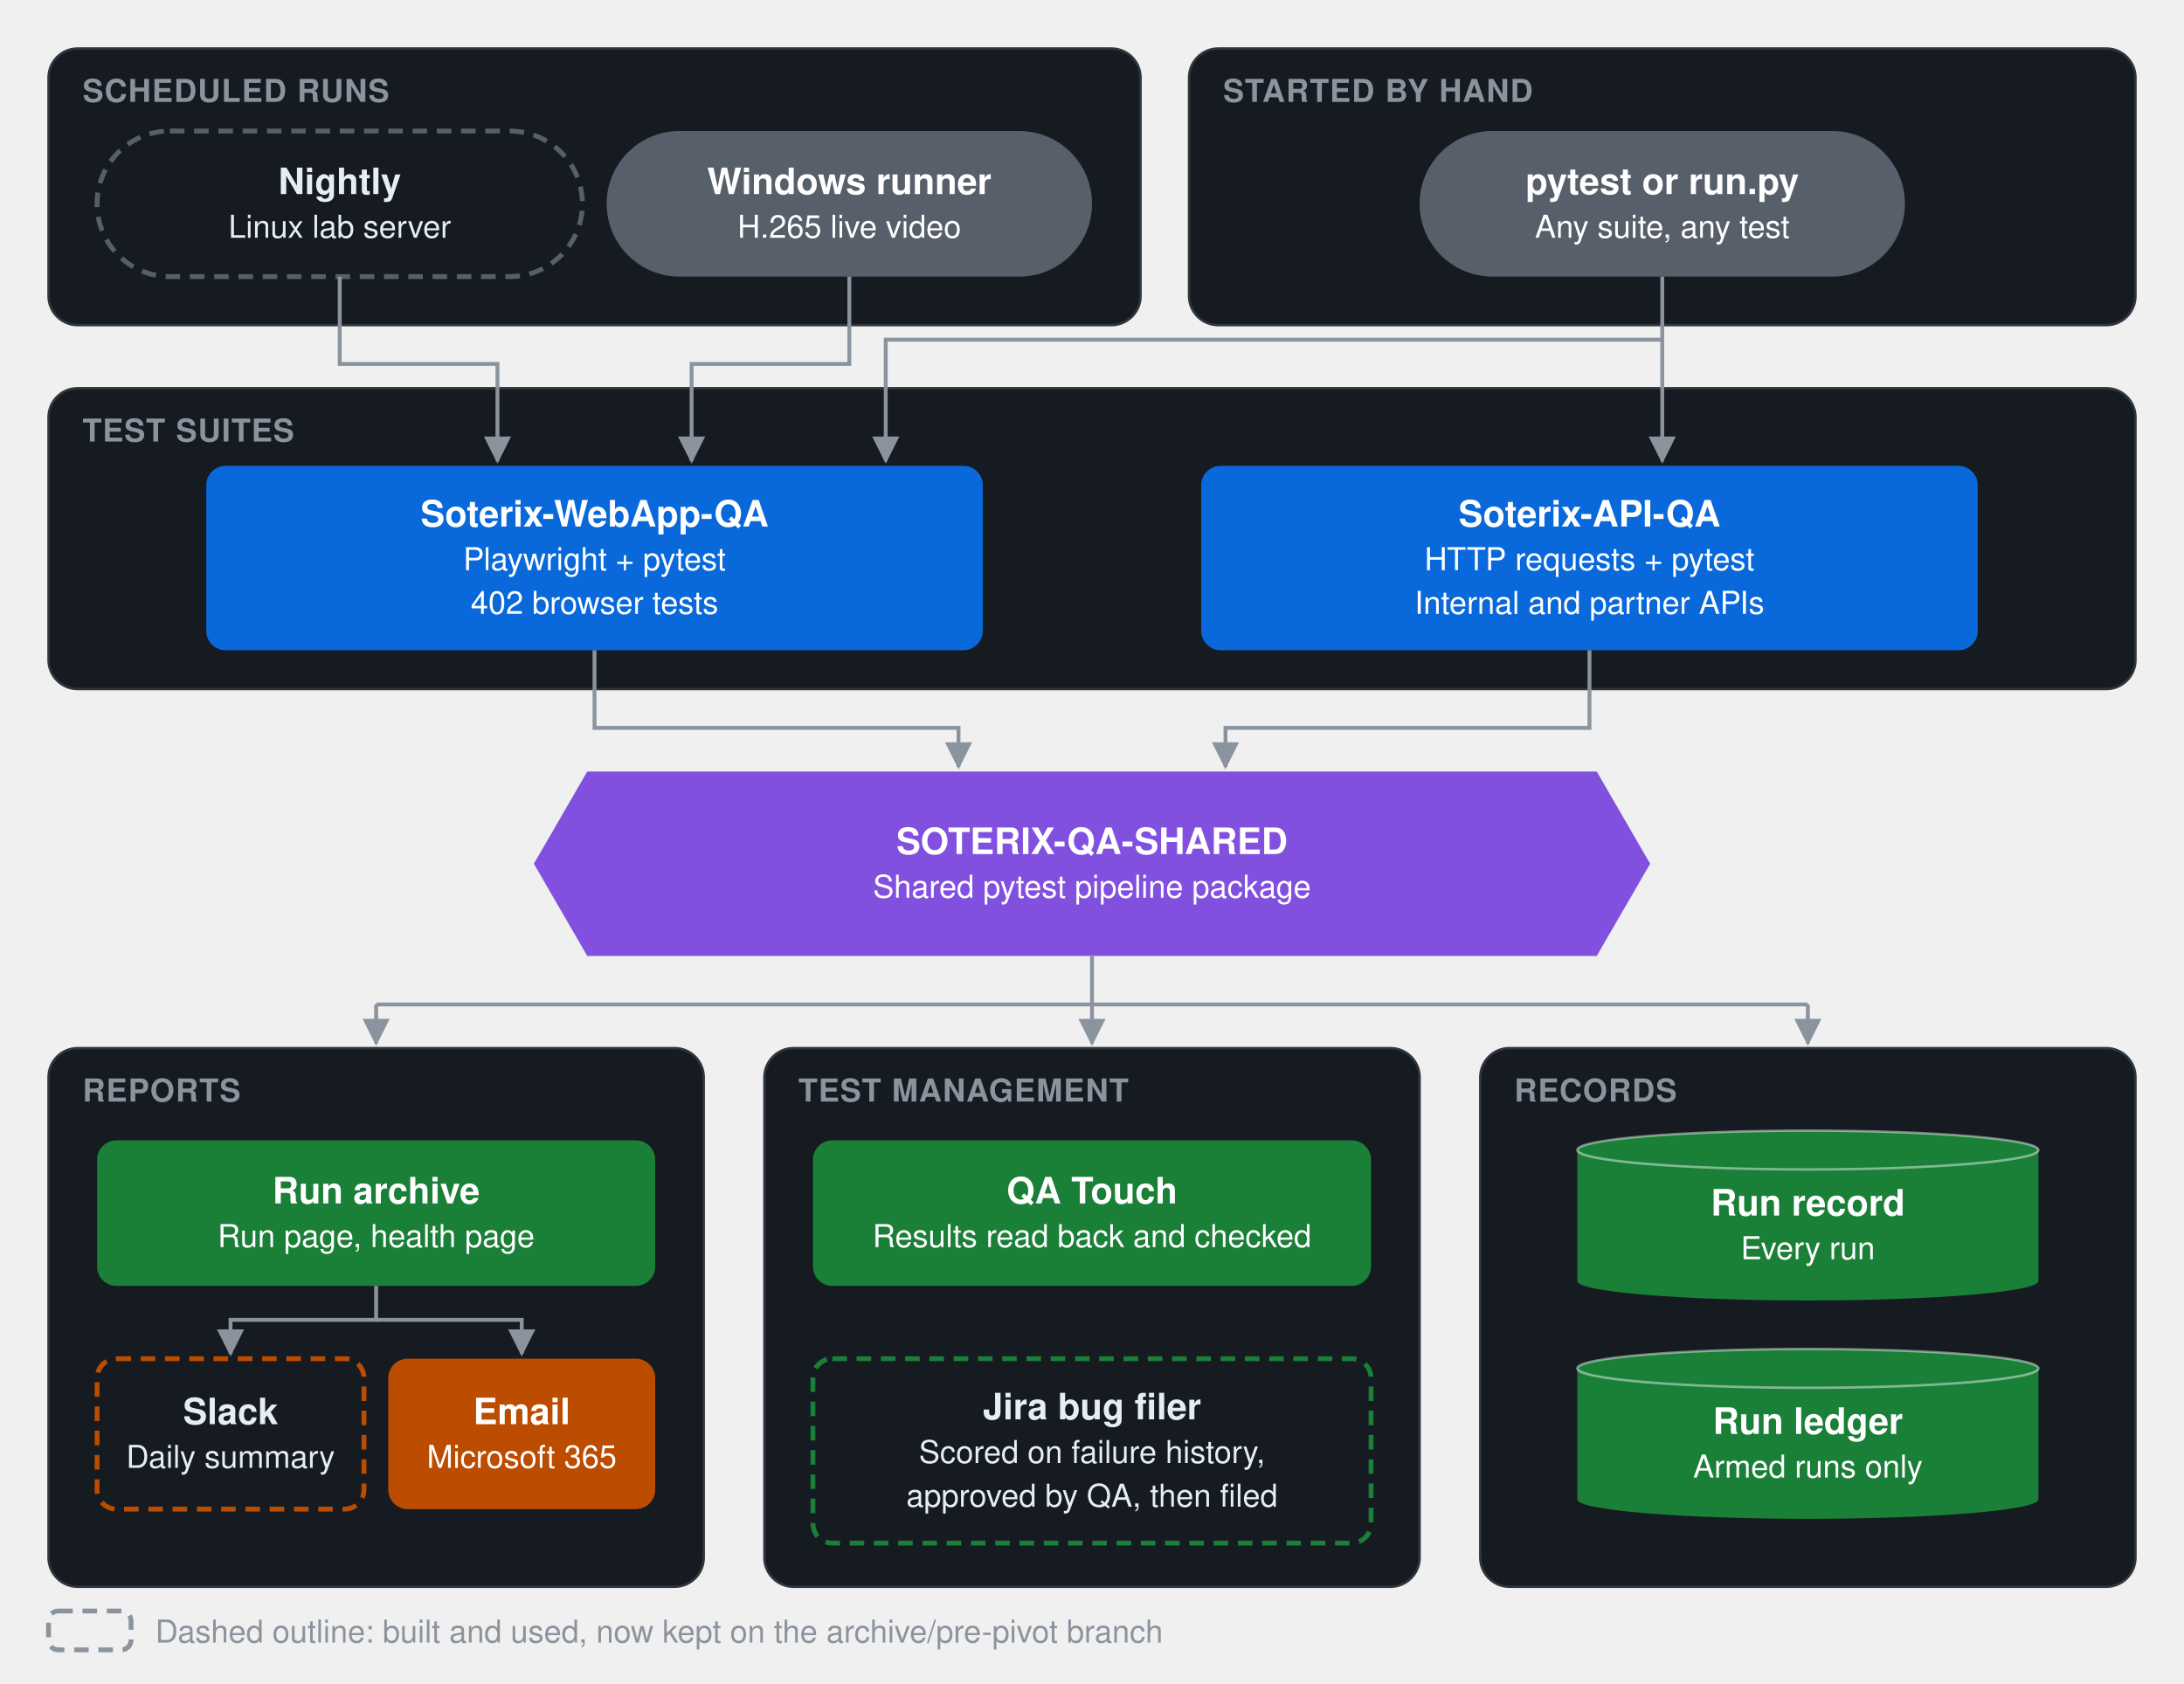
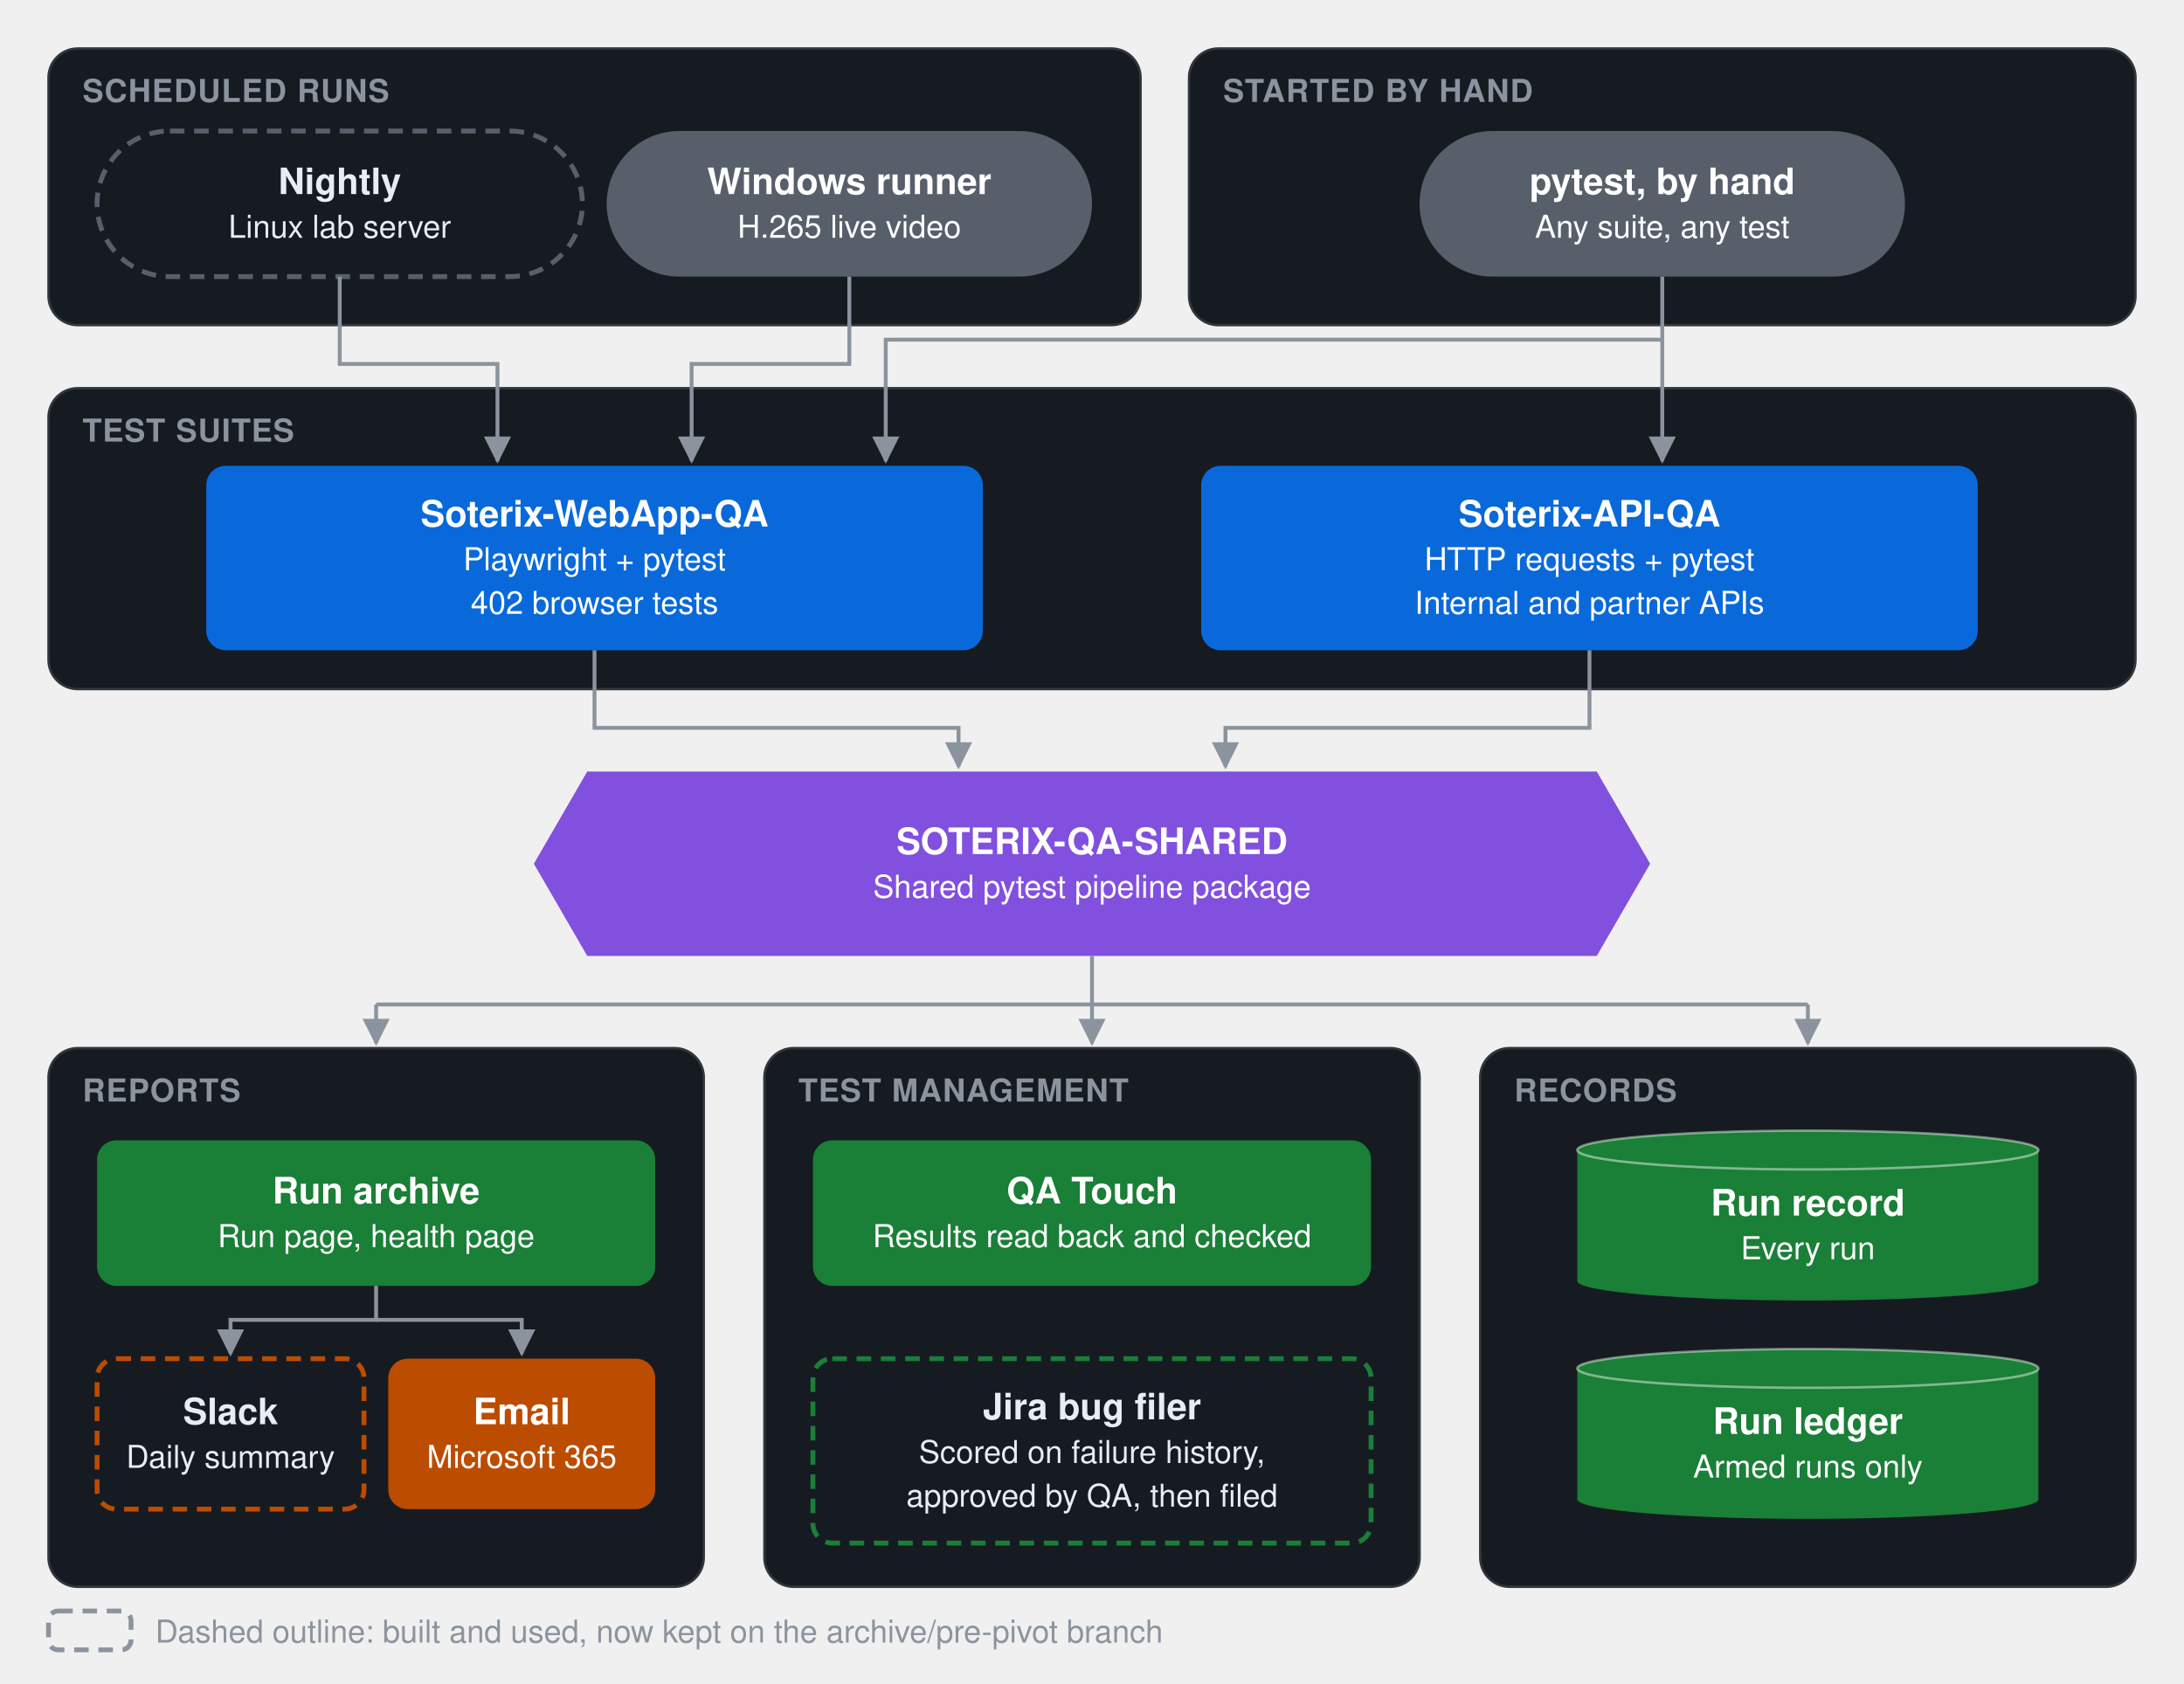
<svg xmlns="http://www.w3.org/2000/svg" width="900" height="694" viewBox="0 0 900 694" font-family="-apple-system, 'Segoe UI', Helvetica, Arial, sans-serif" role="img" aria-label="A Windows runner and, earlier, a Linux nightly ran the browser suite; a person can start either suite. Both run through the shared pytest pipeline, which produces the run archive, email reports, the QA Touch upload and run records. The nightly, the Slack post and the Jira bug filer are kept on the archive branch.">
  <defs>
    <marker id="arrow" viewBox="0 0 10 10" refX="9" refY="5" markerWidth="7" markerHeight="7" orient="auto-start-reverse">
      <path d="M0,0 L10,5 L0,10 z" fill="#8b949e" />
    </marker>
  </defs>
  <rect x="20" y="20" width="450" height="114" rx="12" fill="#161b22" stroke="#30363d" />
  <text x="34" y="42" font-size="13" font-weight="600" fill="#8b949e" letter-spacing="0.4">SCHEDULED RUNS</text>
  <rect x="40" y="54" width="200" height="60" rx="30.0" fill="none" stroke="#57606a" stroke-width="2" stroke-dasharray="6 4" />
  <text x="140.0" y="80.0" text-anchor="middle" font-size="15" font-weight="600" fill="#e6edf3">Nightly</text>
  <text x="140.0" y="98.0" text-anchor="middle" font-size="13" font-weight="400" fill="#e6edf3">Linux lab server</text>
  <rect x="250" y="54" width="200" height="60" rx="30.0" fill="#57606a" />
  <text x="350.0" y="80.0" text-anchor="middle" font-size="15" font-weight="600" fill="#ffffff">Windows runner</text>
  <text x="350.0" y="98.0" text-anchor="middle" font-size="13" font-weight="400" fill="#ffffff">H.265 live video</text>
  <rect x="490" y="20" width="390" height="114" rx="12" fill="#161b22" stroke="#30363d" />
  <text x="504" y="42" font-size="13" font-weight="600" fill="#8b949e" letter-spacing="0.4">STARTED BY HAND</text>
  <rect x="585" y="54" width="200" height="60" rx="30.0" fill="#57606a" />
-   <text x="685.0" y="80.0" text-anchor="middle" font-size="15" font-weight="600" fill="#ffffff">pytest or run.py</text>
+   <text x="685.0" y="80.0" text-anchor="middle" font-size="15" font-weight="600" fill="#ffffff">pytest, by hand</text>
  <text x="685.0" y="98.0" text-anchor="middle" font-size="13" font-weight="400" fill="#ffffff">Any suite, any test</text>
  <rect x="20" y="160" width="860" height="124" rx="12" fill="#161b22" stroke="#30363d" />
  <text x="34" y="182" font-size="13" font-weight="600" fill="#8b949e" letter-spacing="0.4">TEST SUITES</text>
  <rect x="85" y="192" width="320" height="76" rx="8" fill="#0969da" />
  <text x="245.0" y="217.0" text-anchor="middle" font-size="15" font-weight="600" fill="#ffffff">Soterix-WebApp-QA</text>
  <text x="245.0" y="235.0" text-anchor="middle" font-size="13" font-weight="400" fill="#ffffff">Playwright + pytest</text>
  <text x="245.0" y="253.0" text-anchor="middle" font-size="13" font-weight="400" fill="#ffffff">402 browser tests</text>
  <rect x="495" y="192" width="320" height="76" rx="8" fill="#0969da" />
  <text x="655.0" y="217.0" text-anchor="middle" font-size="15" font-weight="600" fill="#ffffff">Soterix-API-QA</text>
  <text x="655.0" y="235.0" text-anchor="middle" font-size="13" font-weight="400" fill="#ffffff">HTTP requests + pytest</text>
  <text x="655.0" y="253.0" text-anchor="middle" font-size="13" font-weight="400" fill="#ffffff">Internal and partner APIs</text>
  <polygon points="242.0,318 658.0,318 680.0,356.0 658.0,394 242.0,394 220.0,356.0" fill="#8250df" />
  <text x="450" y="352.0" text-anchor="middle" font-size="15" font-weight="600" fill="#ffffff">SOTERIX-QA-SHARED</text>
  <text x="450" y="370.0" text-anchor="middle" font-size="13" font-weight="400" fill="#ffffff">Shared pytest pipeline package</text>
  <rect x="20" y="432" width="270" height="222" rx="12" fill="#161b22" stroke="#30363d" />
  <text x="34" y="454" font-size="13" font-weight="600" fill="#8b949e" letter-spacing="0.4">REPORTS</text>
  <rect x="315" y="432" width="270" height="222" rx="12" fill="#161b22" stroke="#30363d" />
  <text x="329" y="454" font-size="13" font-weight="600" fill="#8b949e" letter-spacing="0.4">TEST MANAGEMENT</text>
  <rect x="610" y="432" width="270" height="222" rx="12" fill="#161b22" stroke="#30363d" />
  <text x="624" y="454" font-size="13" font-weight="600" fill="#8b949e" letter-spacing="0.4">RECORDS</text>
  <rect x="40" y="470" width="230" height="60" rx="8" fill="#1a7f37" />
  <text x="155.0" y="496.0" text-anchor="middle" font-size="15" font-weight="600" fill="#ffffff">Run archive</text>
  <text x="155.0" y="514.0" text-anchor="middle" font-size="13" font-weight="400" fill="#ffffff">Run page, health page</text>
  <rect x="40" y="560" width="110" height="62" rx="8" fill="none" stroke="#bc4c00" stroke-width="2" stroke-dasharray="6 4" />
  <text x="95.0" y="587.0" text-anchor="middle" font-size="15" font-weight="600" fill="#e6edf3">Slack</text>
  <text x="95.0" y="605.0" text-anchor="middle" font-size="13" font-weight="400" fill="#e6edf3">Daily summary</text>
  <rect x="160" y="560" width="110" height="62" rx="8" fill="#bc4c00" />
  <text x="215.0" y="587.0" text-anchor="middle" font-size="15" font-weight="600" fill="#ffffff">Email</text>
  <text x="215.0" y="605.0" text-anchor="middle" font-size="13" font-weight="400" fill="#ffffff">Microsoft 365</text>
  <rect x="335" y="470" width="230" height="60" rx="8" fill="#1a7f37" />
  <text x="450.0" y="496.0" text-anchor="middle" font-size="15" font-weight="600" fill="#ffffff">QA Touch</text>
  <text x="450.0" y="514.0" text-anchor="middle" font-size="13" font-weight="400" fill="#ffffff">Results read back and checked</text>
  <rect x="335" y="560" width="230" height="76" rx="8" fill="none" stroke="#1a7f37" stroke-width="2" stroke-dasharray="6 4" />
  <text x="450.0" y="585.0" text-anchor="middle" font-size="15" font-weight="600" fill="#e6edf3">Jira bug filer</text>
  <text x="450.0" y="603.0" text-anchor="middle" font-size="13" font-weight="400" fill="#e6edf3">Scored on failure history,</text>
  <text x="450.0" y="621.0" text-anchor="middle" font-size="13" font-weight="400" fill="#e6edf3">approved by QA, then filed</text>
  <path d="M650,474 L650,528 A95.0,8 0 0 0 840,528 L840,474 Z" fill="#1a7f37" />
  <ellipse cx="745.0" cy="474" rx="95.0" ry="8" fill="#1a7f37" stroke="#ffffff" stroke-opacity="0.45" />
  <text x="745.0" y="501.0" text-anchor="middle" font-size="15" font-weight="600" fill="#ffffff">Run record</text>
  <text x="745.0" y="519.0" text-anchor="middle" font-size="13" font-weight="400" fill="#ffffff">Every run</text>
  <path d="M650,564 L650,618 A95.0,8 0 0 0 840,618 L840,564 Z" fill="#1a7f37" />
  <ellipse cx="745.0" cy="564" rx="95.0" ry="8" fill="#1a7f37" stroke="#ffffff" stroke-opacity="0.45" />
  <text x="745.0" y="591.0" text-anchor="middle" font-size="15" font-weight="600" fill="#ffffff">Run ledger</text>
  <text x="745.0" y="609.0" text-anchor="middle" font-size="13" font-weight="400" fill="#ffffff">Armed runs only</text>
  <path d="M140,114 L140,150 L205,150 L205,190" fill="none" stroke="#8b949e" stroke-width="1.6" marker-end="url(#arrow)" />
  <path d="M350,114 L350,150 L285,150 L285,190" fill="none" stroke="#8b949e" stroke-width="1.6" marker-end="url(#arrow)" />
  <path d="M685,114 L685,190" fill="none" stroke="#8b949e" stroke-width="1.6" marker-end="url(#arrow)" />
  <path d="M685,140 L365,140 L365,190" fill="none" stroke="#8b949e" stroke-width="1.6" marker-end="url(#arrow)" />
  <path d="M245,268 L245,300 L395,300 L395,316" fill="none" stroke="#8b949e" stroke-width="1.6" marker-end="url(#arrow)" />
  <path d="M655,268 L655,300 L505,300 L505,316" fill="none" stroke="#8b949e" stroke-width="1.6" marker-end="url(#arrow)" />
  <path d="M450,394 L450,414 M155,414 L745,414" fill="none" stroke="#8b949e" stroke-width="1.6" />
  <path d="M155,414 L155,430" fill="none" stroke="#8b949e" stroke-width="1.6" marker-end="url(#arrow)" />
  <path d="M450,414 L450,430" fill="none" stroke="#8b949e" stroke-width="1.6" marker-end="url(#arrow)" />
  <path d="M745,414 L745,430" fill="none" stroke="#8b949e" stroke-width="1.6" marker-end="url(#arrow)" />
  <path d="M155,530 L155,544 L95,544 L95,558" fill="none" stroke="#8b949e" stroke-width="1.6" marker-end="url(#arrow)" />
  <path d="M155,544 L215,544 L215,558" fill="none" stroke="#8b949e" stroke-width="1.6" marker-end="url(#arrow)" />
  <rect x="20" y="664" width="34" height="16" rx="4" fill="none" stroke="#8b949e" stroke-width="2" stroke-dasharray="6 4" />
  <text x="64" y="677" font-size="13" fill="#8b949e">Dashed outline: built and used, now kept on the archive/pre-pivot branch</text>
</svg>
